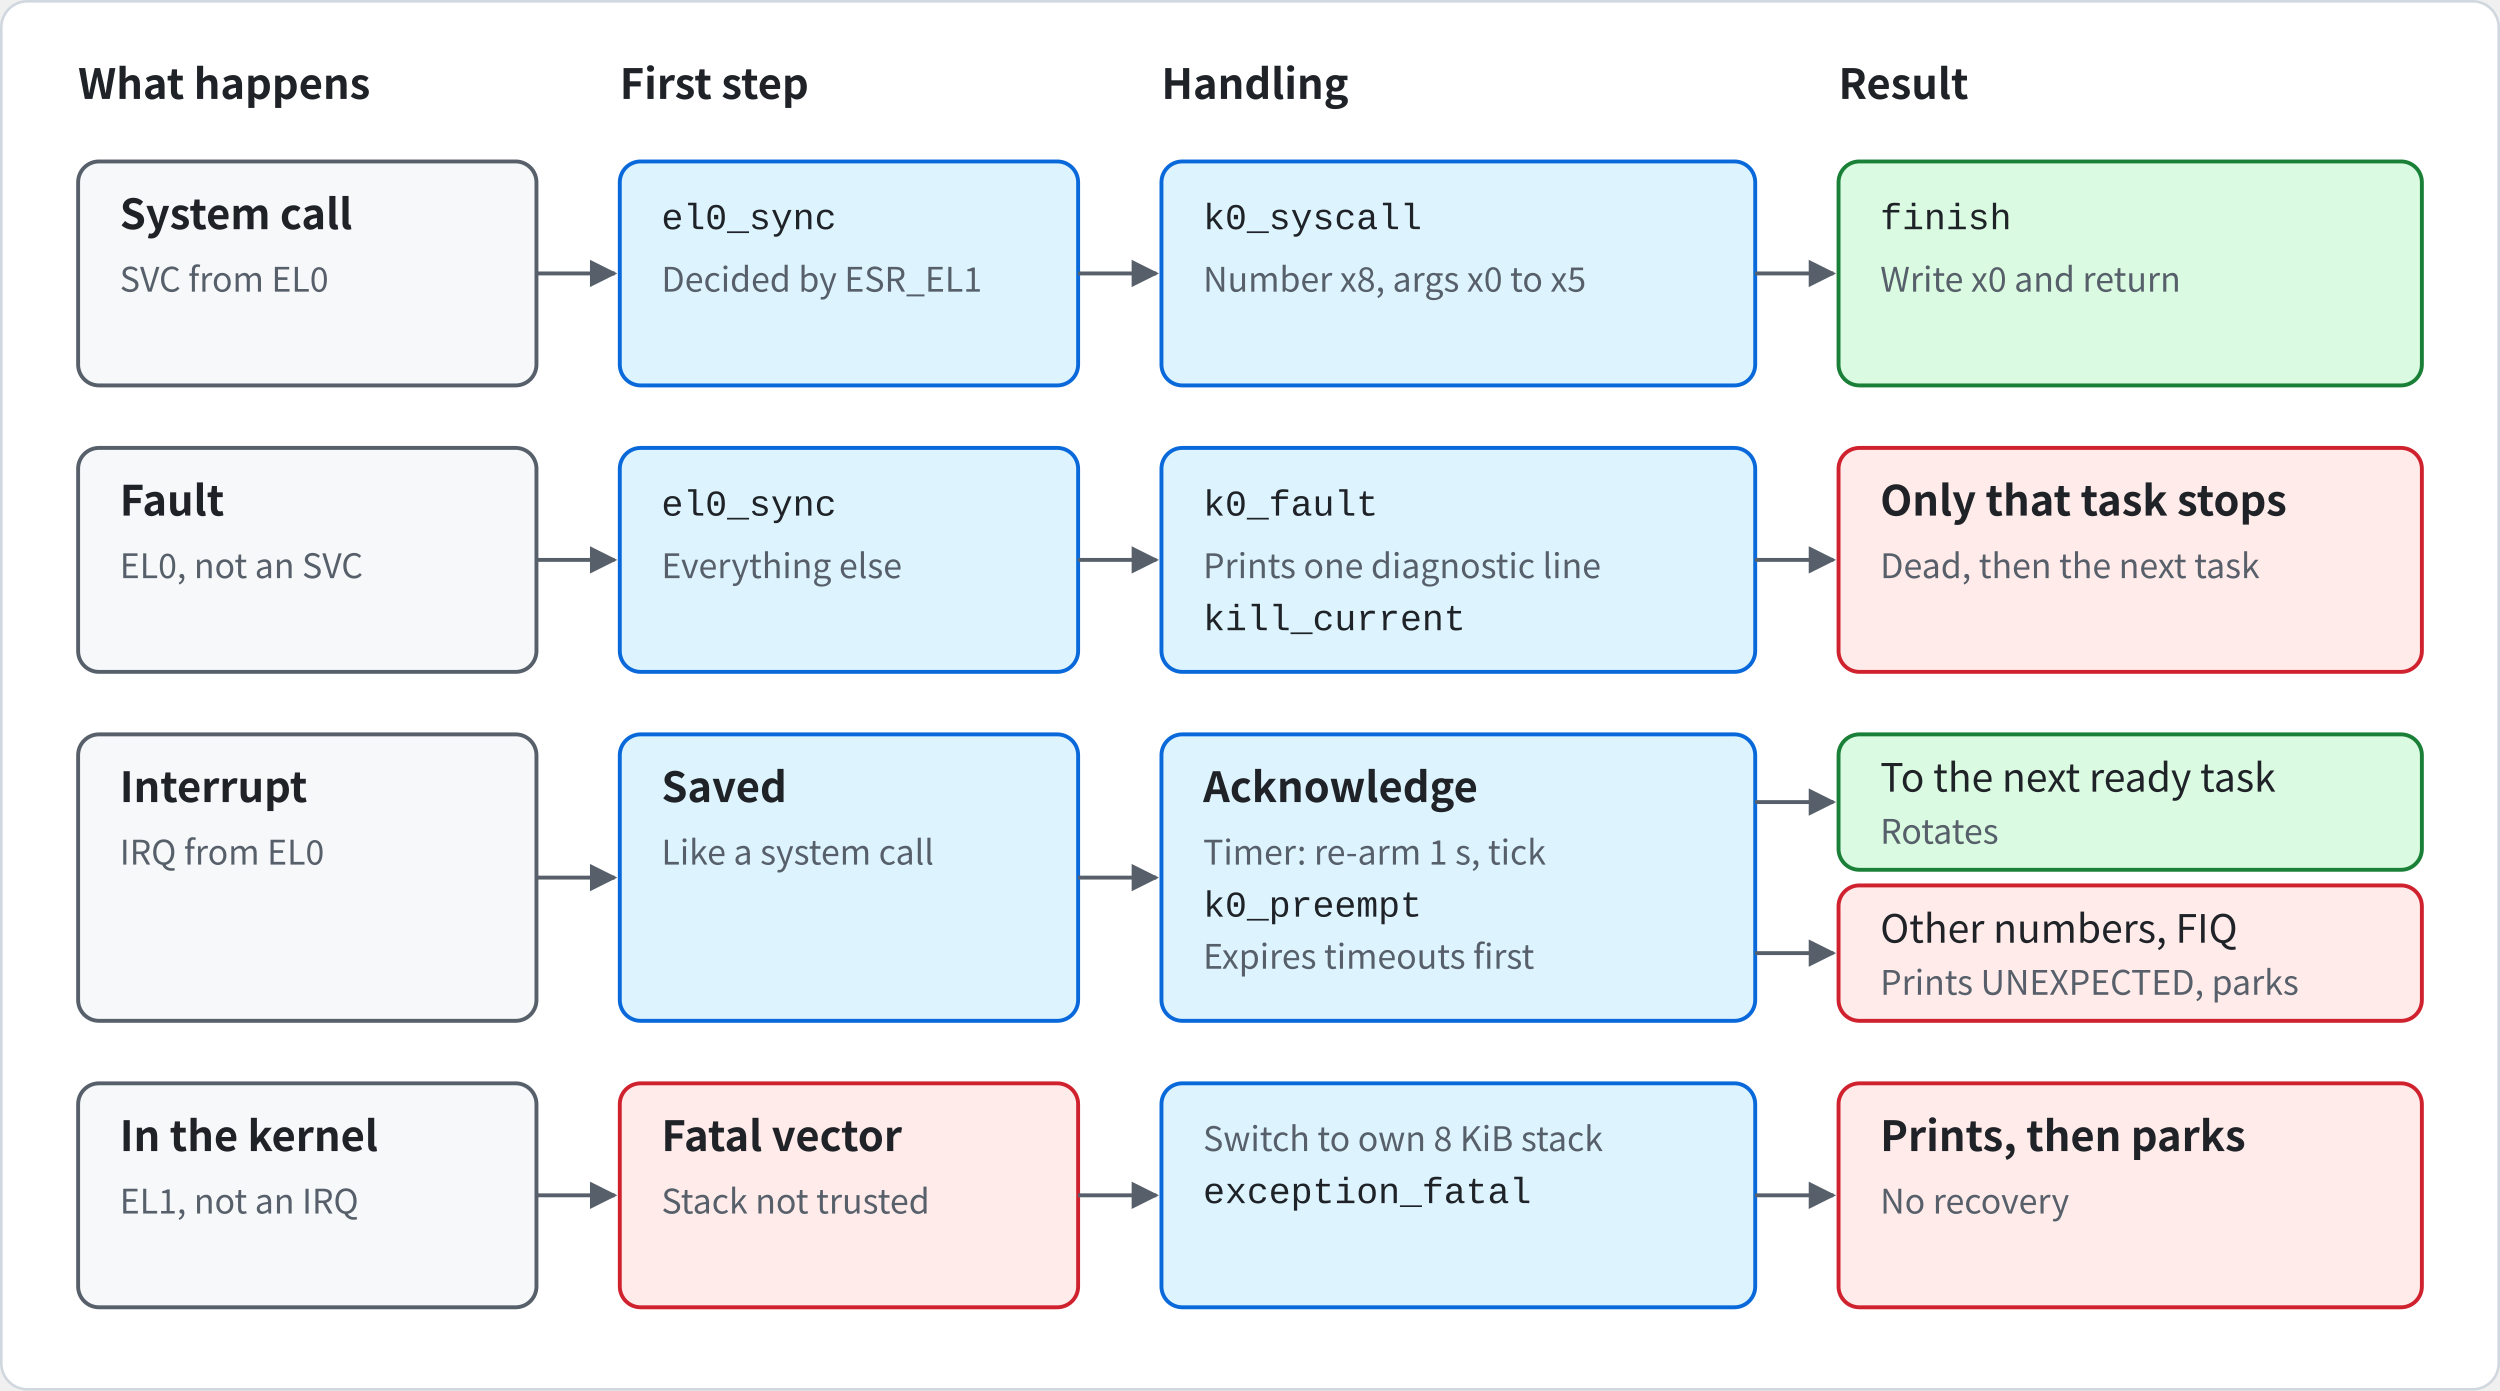
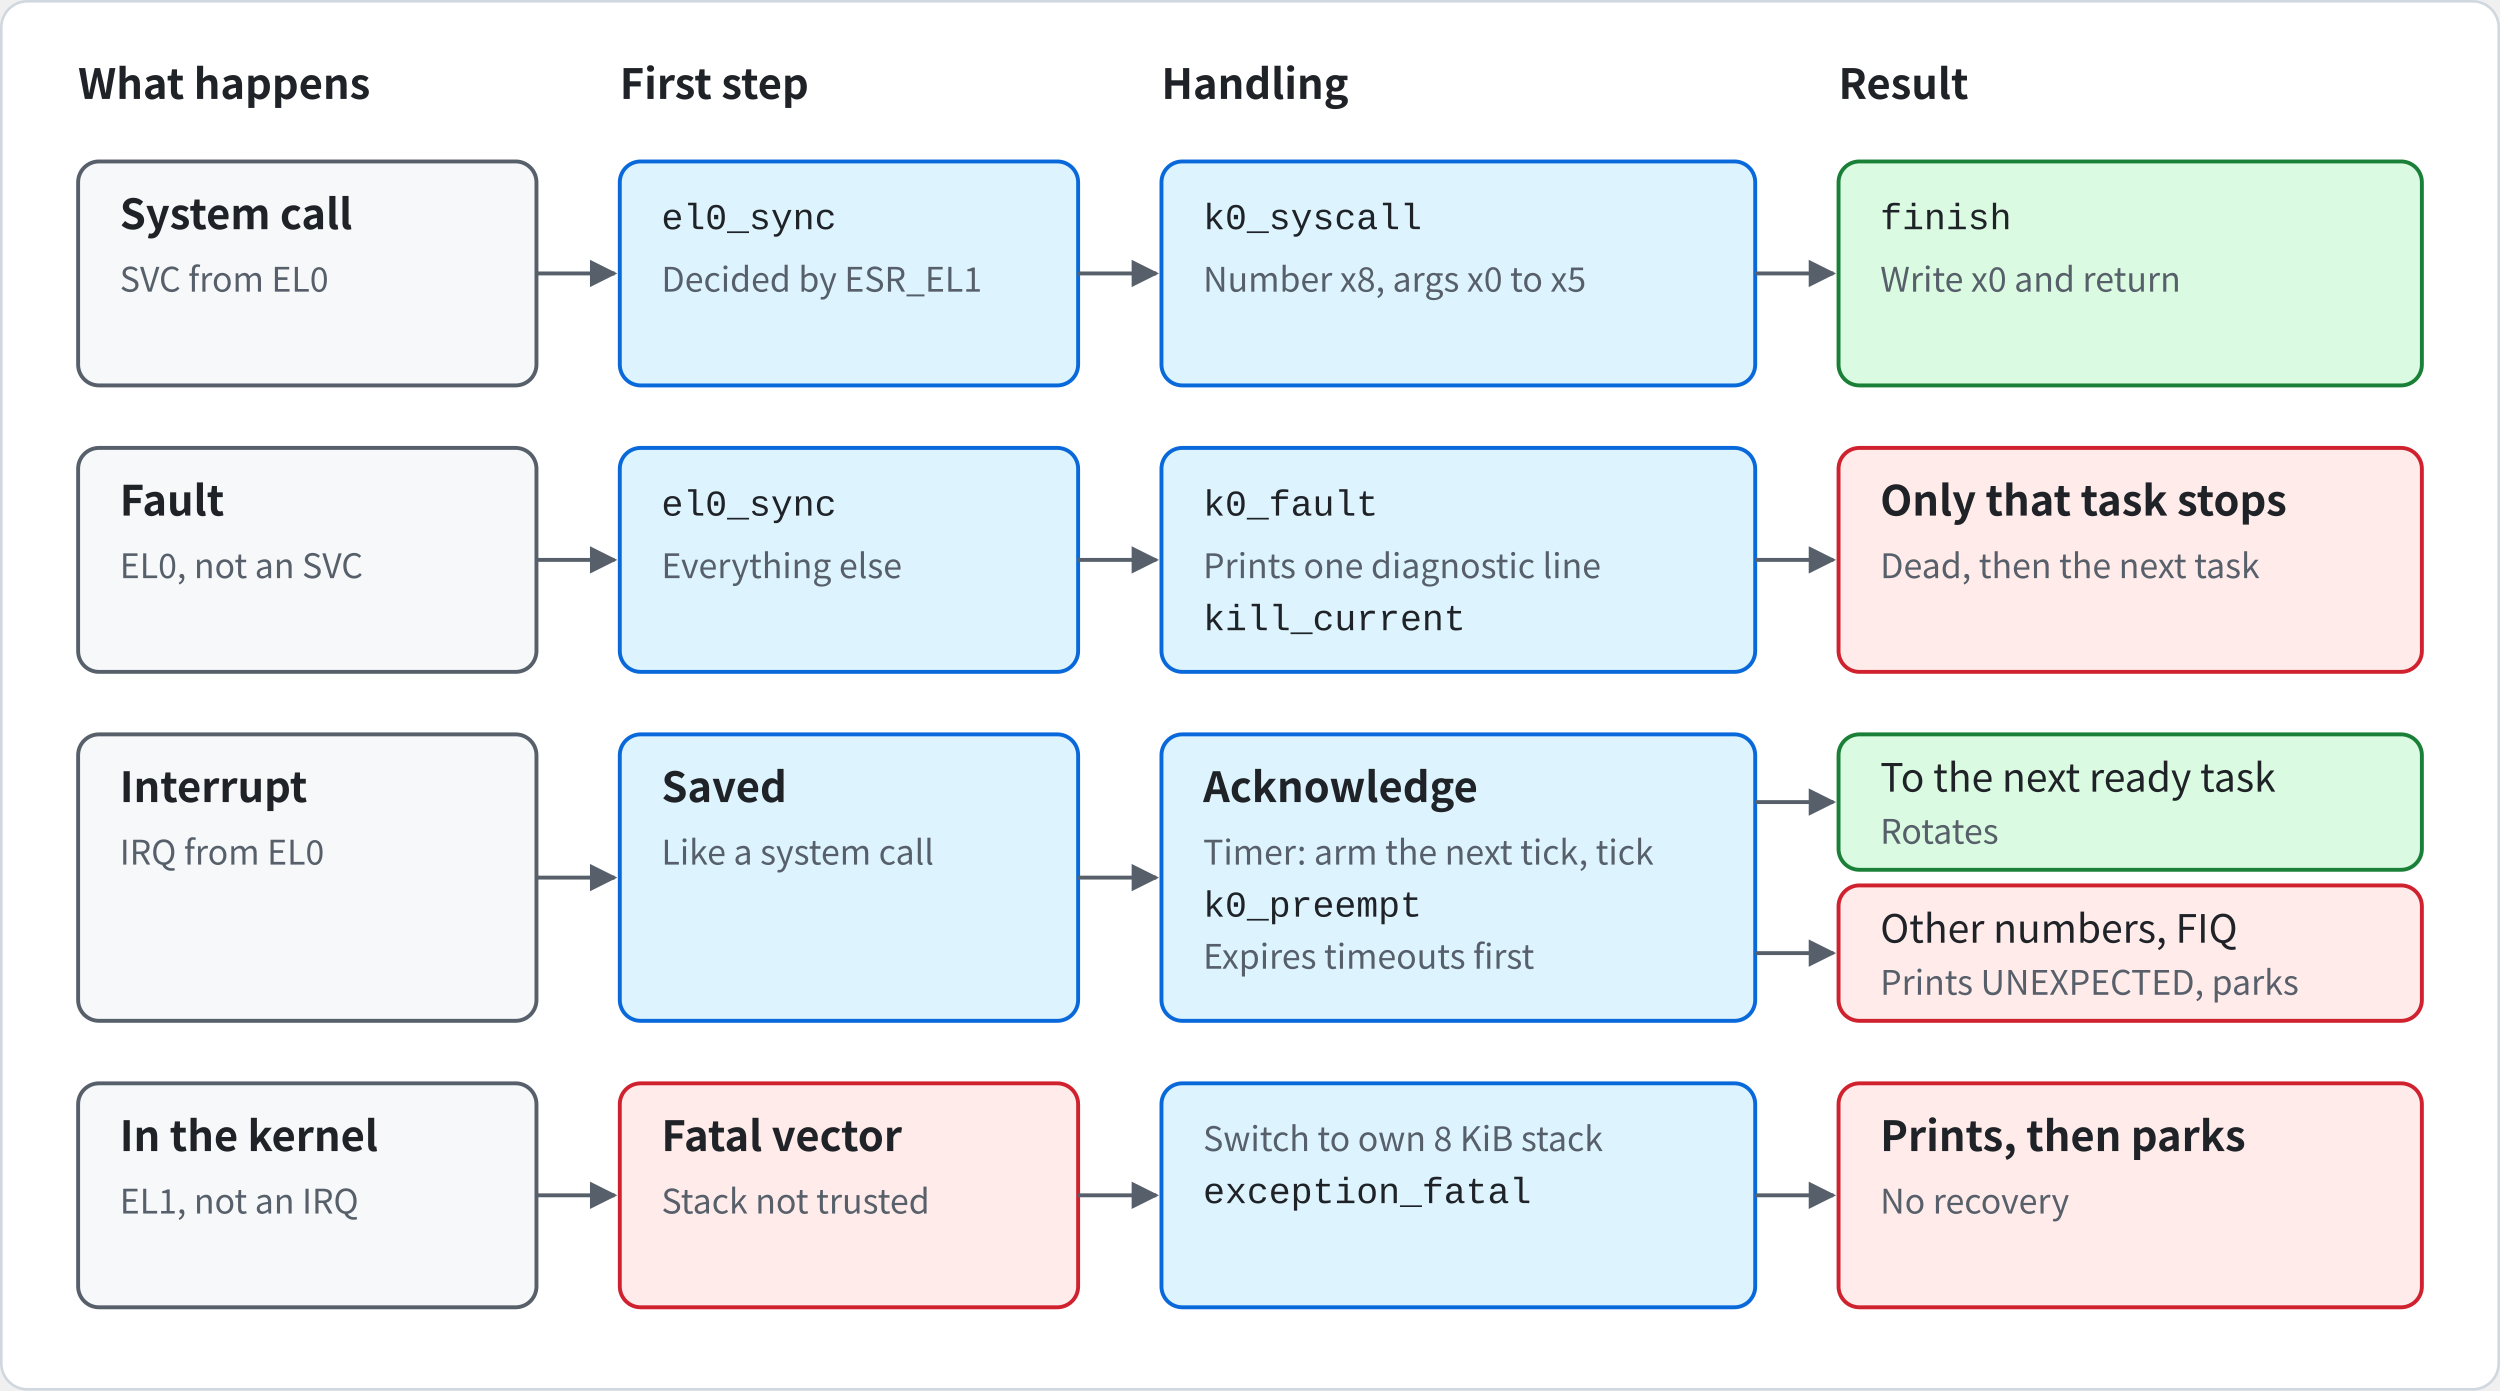
<svg xmlns="http://www.w3.org/2000/svg" viewBox="0 0 960 534" width="960" height="534" role="img" aria-labelledby="title desc">
  <style>
    .bg { fill: #ffffff; stroke: #d0d7de; stroke-width: 1; }
    .box { fill: #f6f8fa; stroke: #57606a; stroke-width: 1.5; }
    .kernel { fill: #ddf4ff; stroke: #0969da; stroke-width: 1.5; }
    .user { fill: #dafbe1; stroke: #1a7f37; stroke-width: 1.5; }
    .ext { fill: #fff8c5; stroke: #9a6700; stroke-width: 1.5; }
    .warn { fill: #ffebe9; stroke: #cf222e; stroke-width: 1.5; }
    .t { font-family: -apple-system, BlinkMacSystemFont, 'Segoe UI', 'Apple SD Gothic Neo', 'Malgun Gothic', 'Noto Sans KR', 'Noto Sans CJK KR', sans-serif; font-size: 15px; fill: #1f2328; }
    .h { font-weight: 600; font-size: 16px; }
    .s { font-size: 13px; fill: #57606a; }
    .m { font-family: ui-monospace, SFMono-Regular, Menlo, Consolas, 'Liberation Mono', monospace; font-size: 14px; fill: #1f2328; }
    .line { stroke: #57606a; stroke-width: 1.5; fill: none; }
    .off { stroke: #8c959f; stroke-width: 1.5; stroke-dasharray: 5 5; fill: none; }
  </style>
  <defs>
    <marker id="arrow" viewBox="0 0 10 10" refX="9" refY="5" markerWidth="7" markerHeight="7" orient="auto-start-reverse">
      <path d="M 0 0 L 10 5 L 0 10 z" fill="#57606a" />
    </marker>
  </defs>
  <rect class="bg" x="0.5" y="0.5" width="959" height="533" rx="10" />
  <text class="t h" x="30" y="38">What happens</text>
  <text class="t h" x="238" y="38">First step</text>
  <text class="t h" x="446" y="38">Handling</text>
  <text class="t h" x="706" y="38">Result</text>
  <rect class="box" x="30" y="62" width="176" height="86" rx="8" />
  <text class="t h" x="46" y="88">System call</text>
  <text class="t s" x="46" y="112">SVC from EL0</text>
  <rect class="kernel" x="238" y="62" width="176" height="86" rx="8" />
  <text class="m" x="254" y="88">el0_sync</text>
  <text class="t s" x="254" y="112">Decided by ESR_EL1</text>
  <rect class="kernel" x="446" y="62" width="228" height="86" rx="8" />
  <text class="m" x="462" y="88">k0_syscall</text>
  <text class="t s" x="462" y="112">Number x8, args x0 to x5</text>
  <rect class="user" x="706" y="62" width="224" height="86" rx="8" />
  <text class="m" x="722" y="88">finish</text>
  <text class="t s" x="722" y="112">Write x0 and return</text>
  <line class="line" x1="206" y1="105" x2="236" y2="105" marker-end="url(#arrow)" />
  <line class="line" x1="414" y1="105" x2="444" y2="105" marker-end="url(#arrow)" />
  <line class="line" x1="674" y1="105" x2="704" y2="105" marker-end="url(#arrow)" />
  <rect class="box" x="30" y="172" width="176" height="86" rx="8" />
  <text class="t h" x="46" y="198">Fault</text>
  <text class="t s" x="46" y="222">EL0, not an SVC</text>
  <rect class="kernel" x="238" y="172" width="176" height="86" rx="8" />
  <text class="m" x="254" y="198">el0_sync</text>
  <text class="t s" x="254" y="222">Everything else</text>
  <rect class="kernel" x="446" y="172" width="228" height="86" rx="8" />
  <text class="m" x="462" y="198">k0_fault</text>
  <text class="t s" x="462" y="222">Prints one diagnostic line</text>
  <text class="m" x="462" y="242">kill_current</text>
  <rect class="warn" x="706" y="172" width="224" height="86" rx="8" />
  <text class="t h" x="722" y="198">Only that task stops</text>
  <text class="t s" x="722" y="222">Dead, then the next task</text>
  <line class="line" x1="206" y1="215" x2="236" y2="215" marker-end="url(#arrow)" />
  <line class="line" x1="414" y1="215" x2="444" y2="215" marker-end="url(#arrow)" />
  <line class="line" x1="674" y1="215" x2="704" y2="215" marker-end="url(#arrow)" />
  <rect class="box" x="30" y="282" width="176" height="110" rx="8" />
  <text class="t h" x="46" y="308">Interrupt</text>
  <text class="t s" x="46" y="332">IRQ from EL0</text>
  <rect class="kernel" x="238" y="282" width="176" height="110" rx="8" />
  <text class="t h" x="254" y="308">Saved</text>
  <text class="t s" x="254" y="332">Like a system call</text>
  <rect class="kernel" x="446" y="282" width="228" height="110" rx="8" />
  <text class="t h" x="462" y="308">Acknowledge</text>
-   <text class="t s" x="462" y="332">Timer: re-arm 1 s, tick</text>
+   <text class="t s" x="462" y="332">Timer: arm the next tick, tick</text>
  <text class="m" x="462" y="352">k0_preempt</text>
  <text class="t s" x="462" y="372">Expires timeouts first</text>
  <line class="line" x1="206" y1="337" x2="236" y2="337" marker-end="url(#arrow)" />
  <line class="line" x1="414" y1="337" x2="444" y2="337" marker-end="url(#arrow)" />
  <rect class="box" x="30" y="416" width="176" height="86" rx="8" />
  <text class="t h" x="46" y="442">In the kernel</text>
  <text class="t s" x="46" y="466">EL1, not an IRQ</text>
  <rect class="warn" x="238" y="416" width="176" height="86" rx="8" />
  <text class="t h" x="254" y="442">Fatal vector</text>
  <text class="t s" x="254" y="466">Stack not trusted</text>
  <rect class="kernel" x="446" y="416" width="228" height="86" rx="8" />
  <text class="t s" x="462" y="442">Switch to own 8 KiB stack</text>
  <text class="m" x="462" y="462">exception_fatal</text>
  <rect class="warn" x="706" y="416" width="224" height="86" rx="8" />
  <text class="t h" x="722" y="442">Prints, then parks</text>
  <text class="t s" x="722" y="466">No recovery</text>
  <line class="line" x1="206" y1="459" x2="236" y2="459" marker-end="url(#arrow)" />
  <line class="line" x1="414" y1="459" x2="444" y2="459" marker-end="url(#arrow)" />
  <line class="line" x1="674" y1="459" x2="704" y2="459" marker-end="url(#arrow)" />
  <rect class="user" x="706" y="282" width="224" height="52" rx="8" />
  <text class="t" x="722" y="304">To the next ready task</text>
  <text class="t s" x="722" y="324">Rotates</text>
  <rect class="warn" x="706" y="340" width="224" height="52" rx="8" />
  <text class="t" x="722" y="362">Other numbers, FIQ</text>
  <text class="t s" x="722" y="382">Prints UNEXPECTED, parks</text>
  <line class="line" x1="674" y1="308" x2="704" y2="308" marker-end="url(#arrow)" />
  <line class="line" x1="674" y1="366" x2="704" y2="366" marker-end="url(#arrow)" />
</svg>
